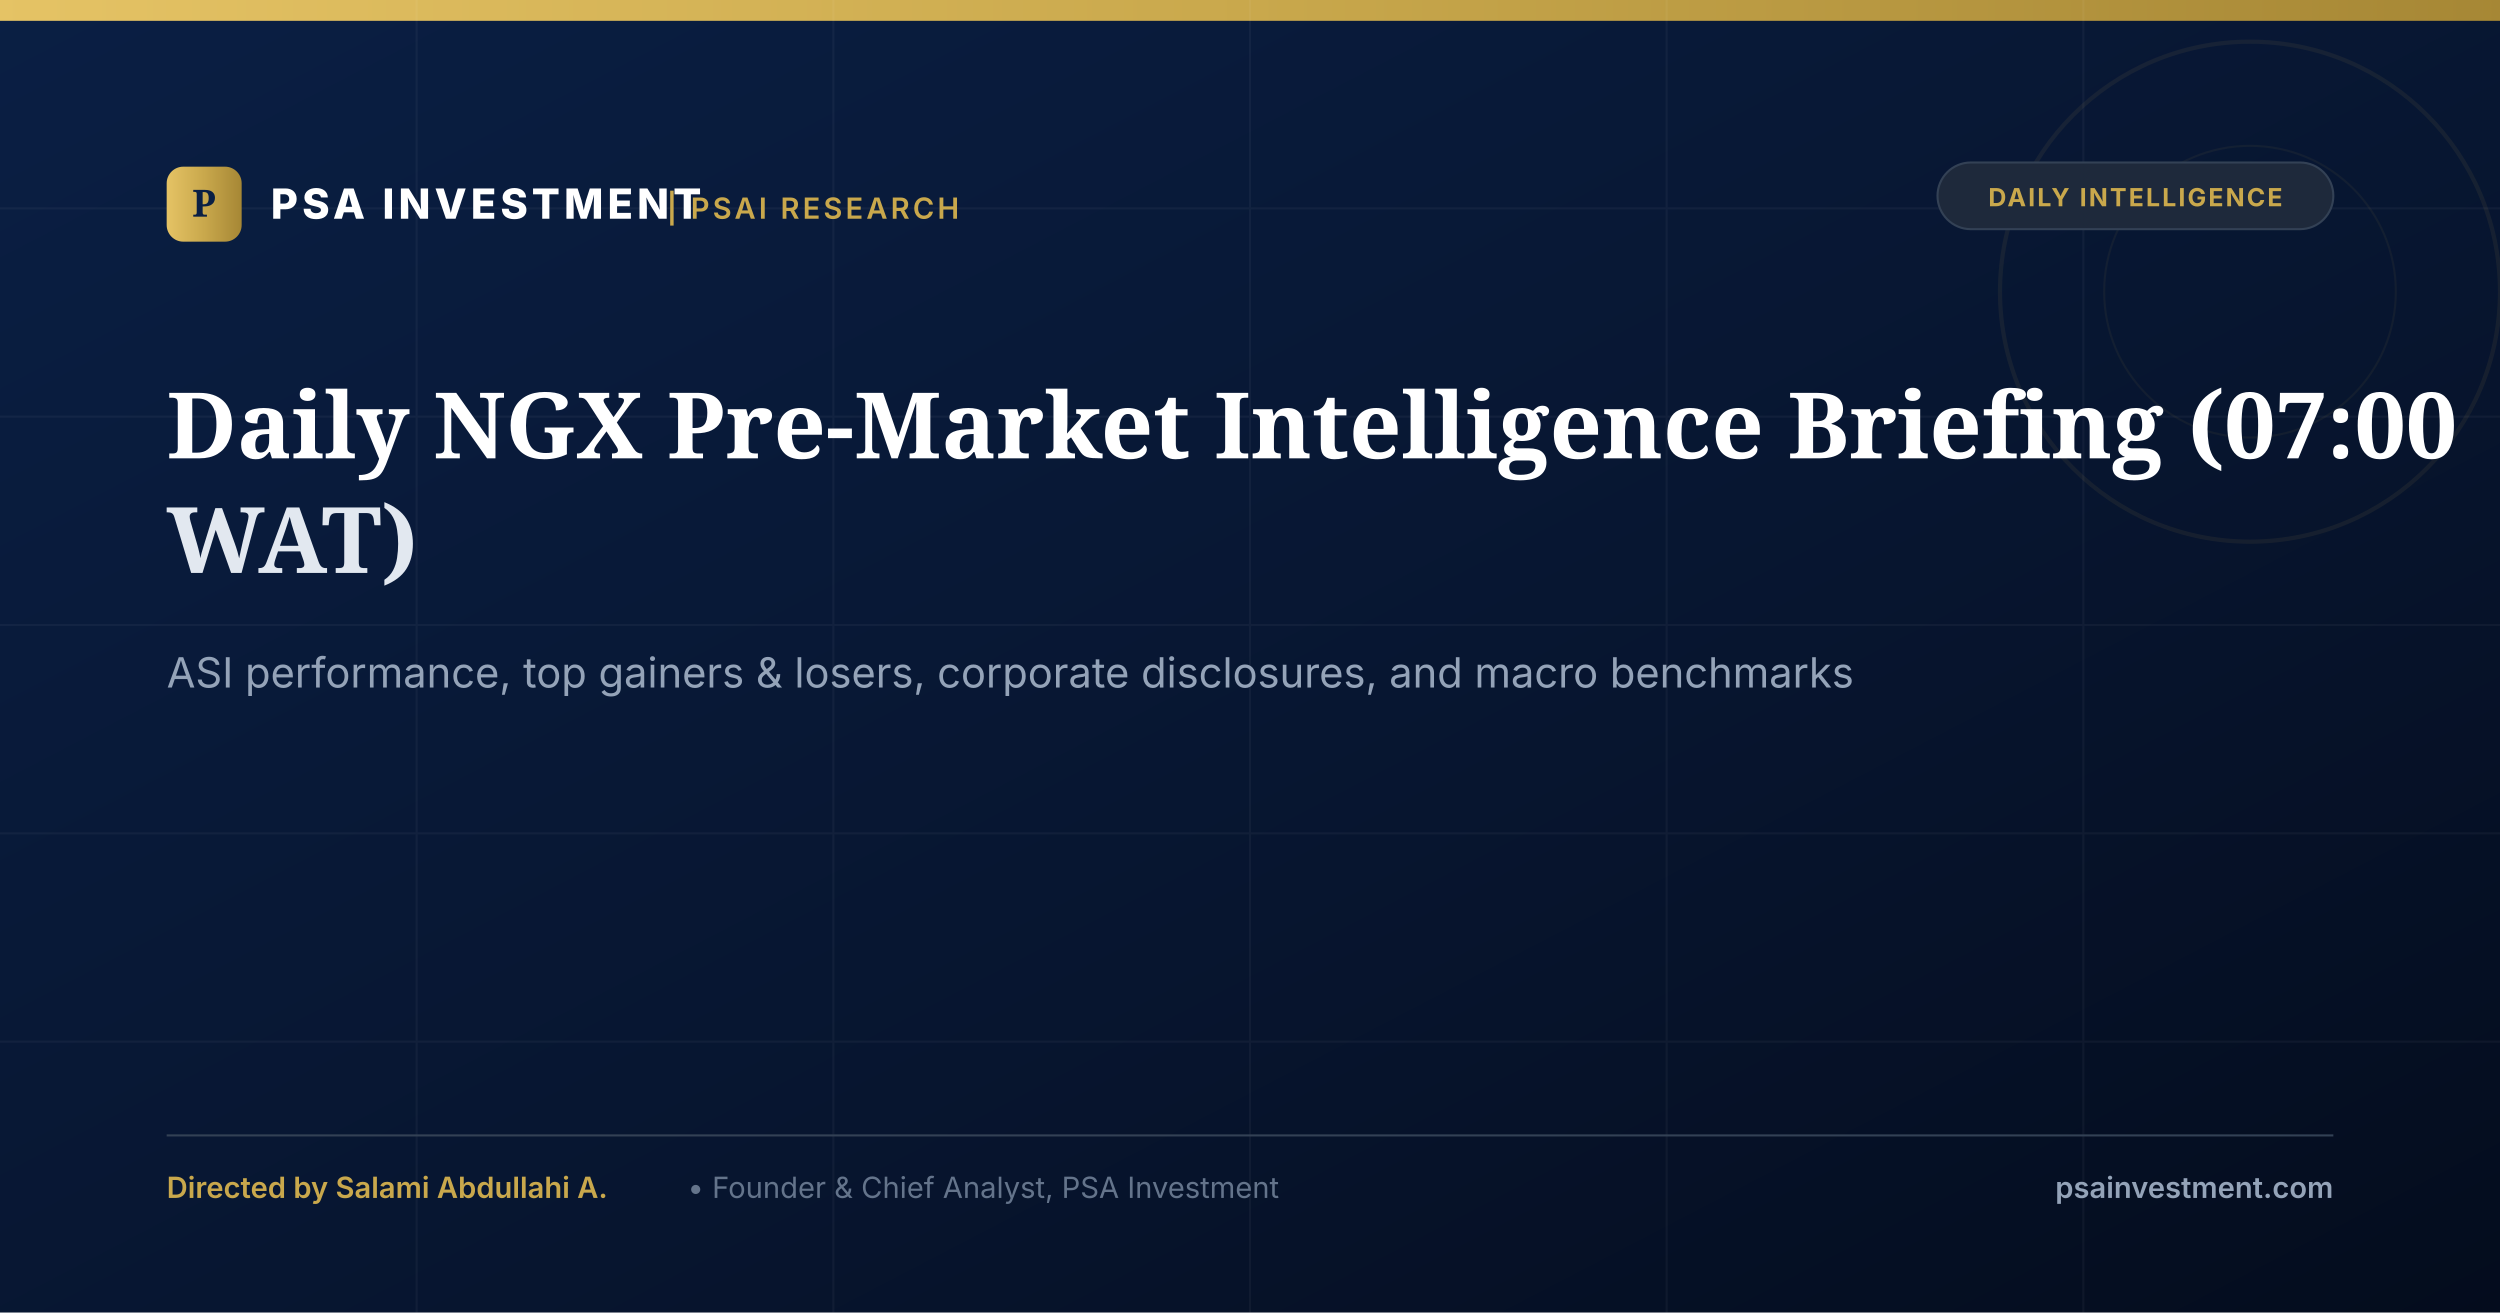
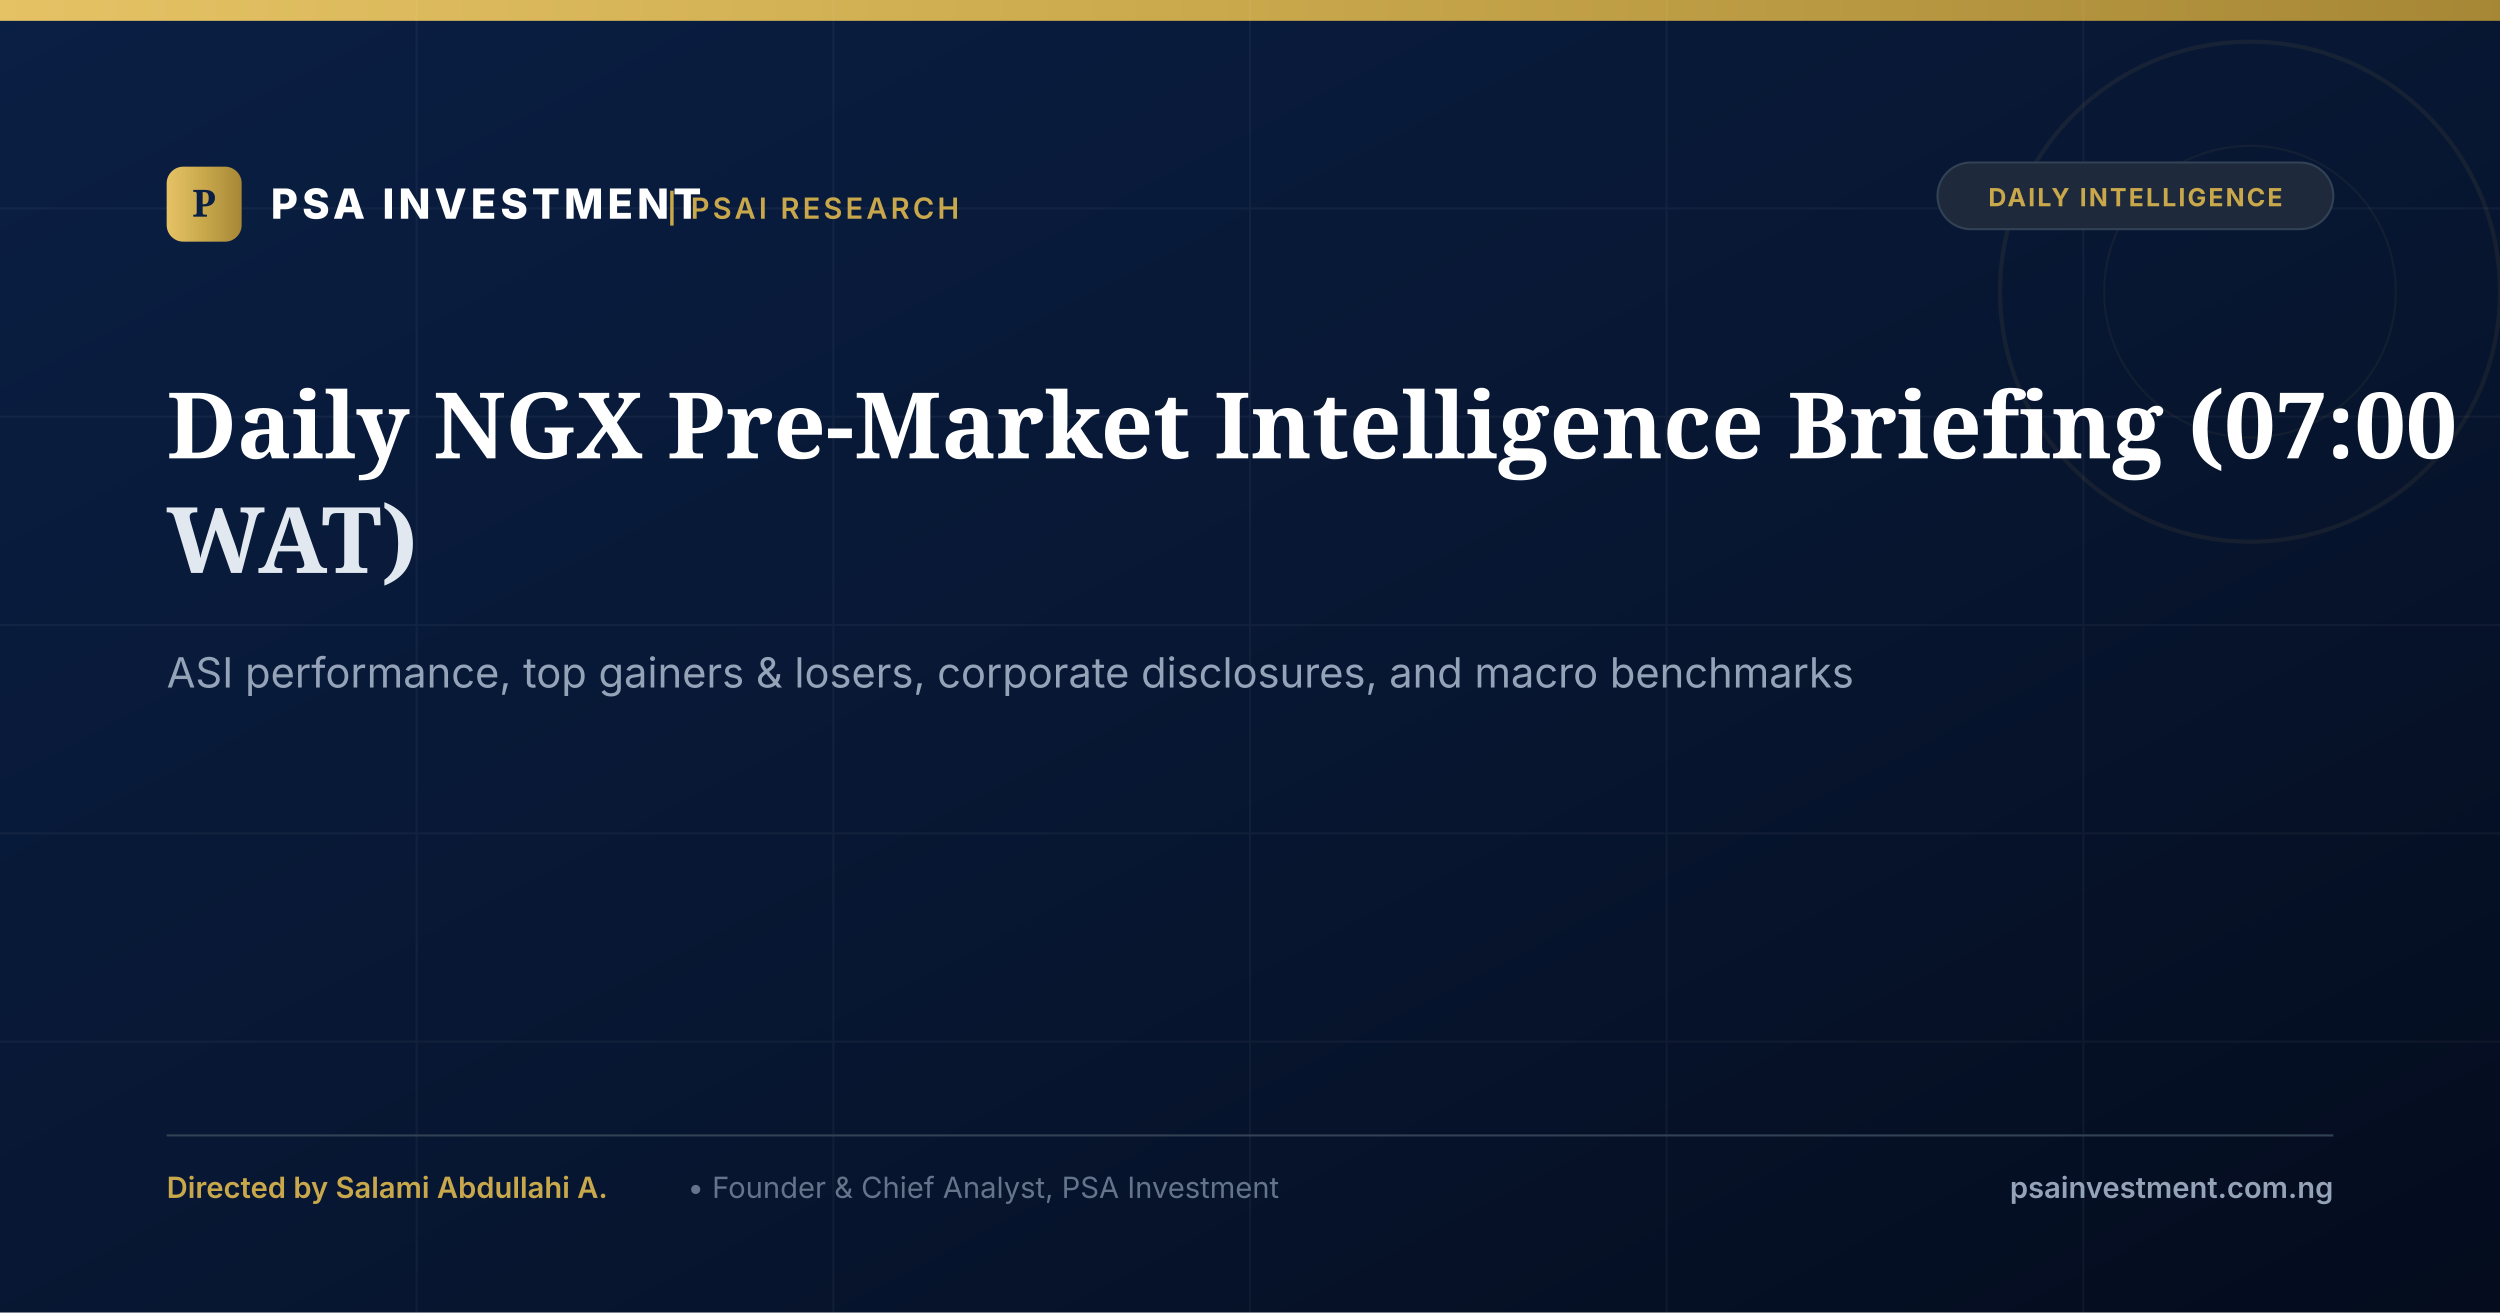
<svg xmlns="http://www.w3.org/2000/svg" width="1200" height="630" viewBox="0 0 1200 630">
  <defs>
    <linearGradient id="bgGrad" x1="0%" y1="0%" x2="100%" y2="100%">
      <stop offset="0%" stop-color="#0A1F44" />
      <stop offset="60%" stop-color="#07152F" />
      <stop offset="100%" stop-color="#040C1D" />
    </linearGradient>
    <linearGradient id="goldGrad" x1="0%" y1="0%" x2="100%" y2="0%">
      <stop offset="0%" stop-color="#E5C365" />
      <stop offset="50%" stop-color="#C9A84C" />
      <stop offset="100%" stop-color="#A68735" />
    </linearGradient>
  </defs>
  <rect width="1200" height="630" fill="url(#bgGrad)" />
  <rect x="0" y="0" width="1200" height="10" fill="url(#goldGrad)" />
  <g opacity="0.04" stroke="#FFFFFF" stroke-width="1">
    <line x1="0" y1="100" x2="1200" y2="100" />
    <line x1="0" y1="200" x2="1200" y2="200" />
    <line x1="0" y1="300" x2="1200" y2="300" />
    <line x1="0" y1="400" x2="1200" y2="400" />
    <line x1="0" y1="500" x2="1200" y2="500" />
    <line x1="200" y1="0" x2="200" y2="630" />
    <line x1="400" y1="0" x2="400" y2="630" />
    <line x1="600" y1="0" x2="600" y2="630" />
    <line x1="800" y1="0" x2="800" y2="630" />
    <line x1="1000" y1="0" x2="1000" y2="630" />
  </g>
  <circle cx="1080" cy="140" r="120" fill="none" stroke="#C9A84C" stroke-width="2" opacity="0.08" />
  <circle cx="1080" cy="140" r="70" fill="none" stroke="#C9A84C" stroke-width="1" opacity="0.06" />
  <g transform="translate(80, 80)">
    <rect x="0" y="0" width="36" height="36" rx="8" fill="url(#goldGrad)" />
    <text x="18" y="24" font-family="'Playfair Display', Georgia, serif" font-size="18" font-weight="bold" fill="#0A1F44" text-anchor="middle">P</text>
    <text x="50" y="25" font-family="'Inter', -apple-system, sans-serif" font-size="20" font-weight="800" fill="#FFFFFF" letter-spacing="2">PSA INVESTMENT</text>
    <text x="240" y="25" font-family="'Inter', -apple-system, sans-serif" font-size="14" font-weight="600" fill="#C9A84C" letter-spacing="1.5">| PSAI RESEARCH</text>
    <rect x="850" y="-2" width="190" height="32" rx="16" fill="#1E293B" stroke="#334155" stroke-width="1" />
    <text x="945" y="19" font-family="'Inter', -apple-system, sans-serif" font-size="12" font-weight="700" fill="#C9A84C" text-anchor="middle" letter-spacing="1">DAILY INTELLIGENCE</text>
  </g>
  <g transform="translate(80, 180)">
    <text x="0" y="40" font-family="'Playfair Display', Georgia, serif" font-size="44" font-weight="bold" fill="#FFFFFF">
      Daily NGX Pre-Market Intelligence Briefing (07:00
    </text>
    <text x="0" y="95" font-family="'Playfair Display', Georgia, serif" font-size="44" font-weight="bold" fill="#E2E8F0">
      WAT)
    </text>
    <text x="0" y="150" font-family="'Inter', -apple-system, sans-serif" font-size="20" font-weight="400" fill="#94A3B8">
      ASI performance, top gainers &amp; losers, corporate disclosures, and macro benchmarks
    </text>
  </g>
  <g transform="translate(80, 570)">
    <line x1="0" y1="-25" x2="1040" y2="-25" stroke="#334155" stroke-width="1" />
    <text x="0" y="5" font-family="'Inter', sans-serif" font-size="14" font-weight="600" fill="#C9A84C">Directed by Salami Abdullahi A.</text>
    <text x="250" y="5" font-family="'Inter', sans-serif" font-size="14" font-weight="400" fill="#64748B">• Founder &amp; Chief Analyst, PSA Investment</text>
-     <text x="1040" y="5" font-family="'Inter', sans-serif" font-size="14" font-weight="600" fill="#94A3B8" text-anchor="end">psainvestment.com</text>
+     <text x="1040" y="5" font-family="'Inter', sans-serif" font-size="14" font-weight="600" fill="#94A3B8" text-anchor="end">psainvestment.com.ng</text>
  </g>
</svg>
